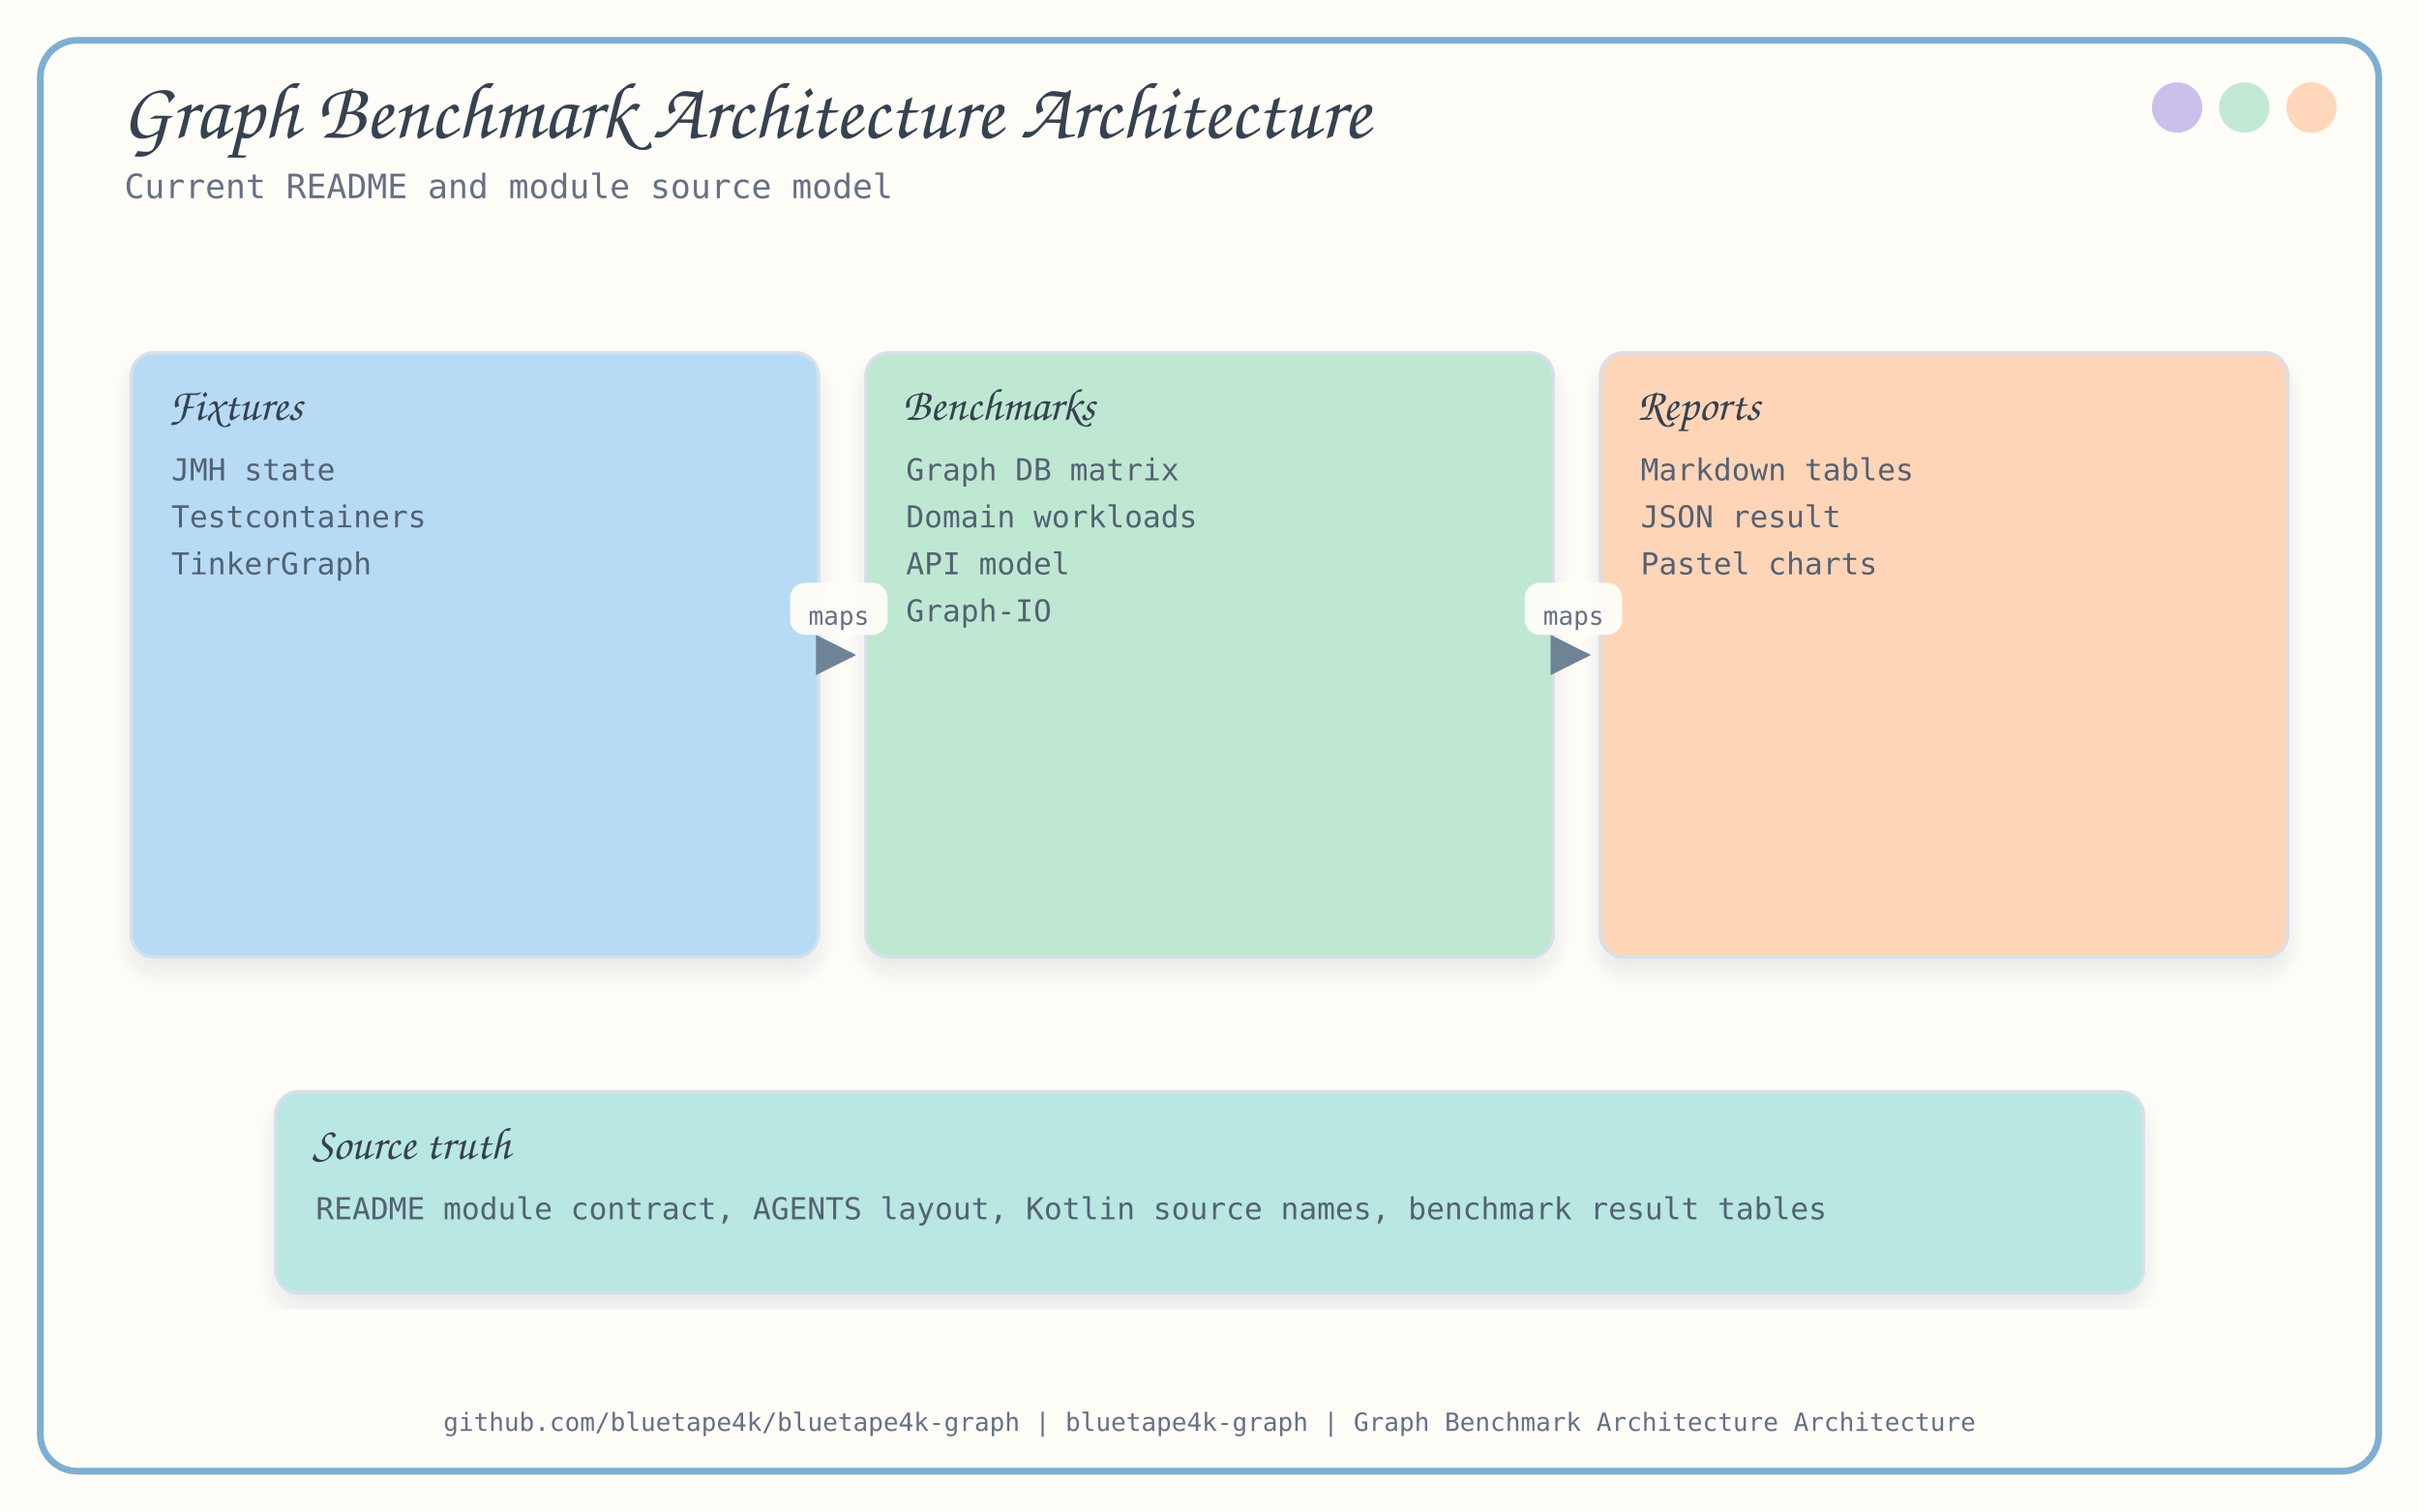
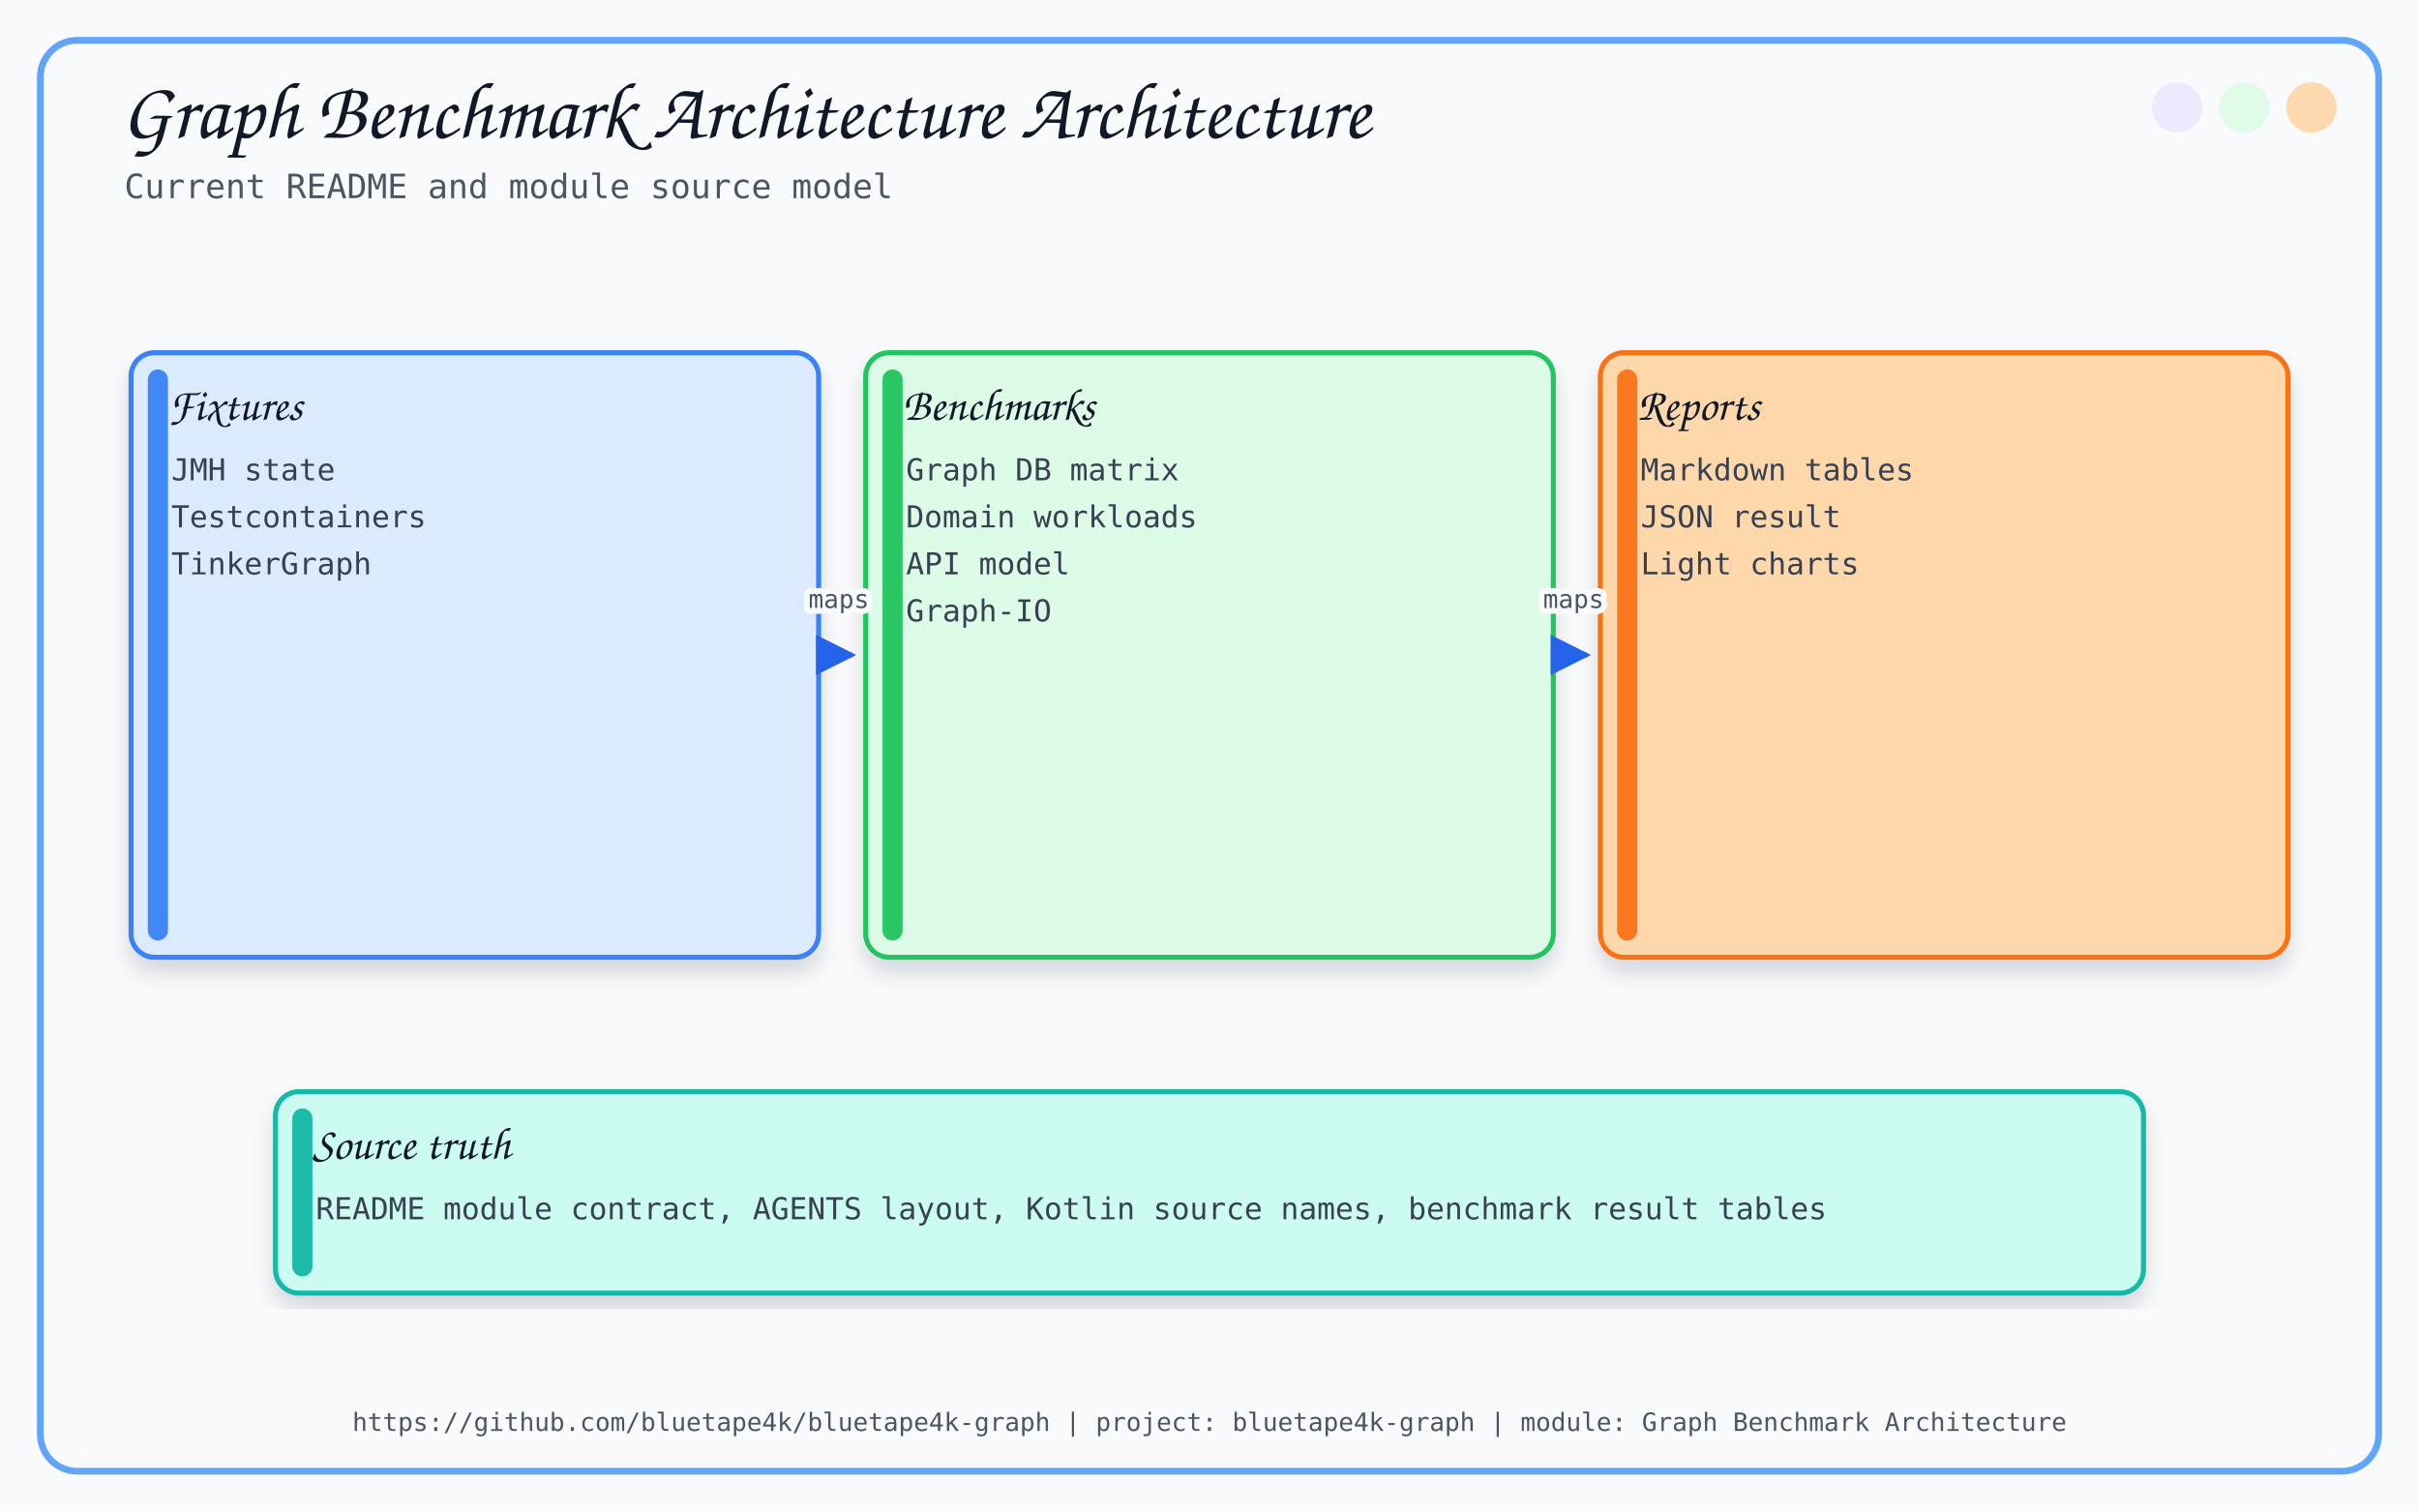
<svg xmlns="http://www.w3.org/2000/svg" width="1440" height="900" viewBox="0 0 1440 900">
  <defs>
    <filter id="softShadow" x="-8%" y="-8%" width="116%" height="116%">
-       <feDropShadow dx="0" dy="8" stdDeviation="6" flood-color="#26384A" flood-opacity="0.10" />
+       <feDropShadow dx="0" dy="8" stdDeviation="6" flood-color="#0F172A" flood-opacity="0.14" />
    </filter>
    <marker id="arrow" viewBox="0 0 10 10" refX="9" refY="5" markerWidth="8" markerHeight="8" orient="auto-start-reverse">
-       <path d="M 0 0 L 10 5 L 0 10 z" fill="#6F8396" />
+       <path d="M 0 0 L 10 5 L 0 10 z" fill="#2563EB" />
    </marker>
  </defs>
  <style>
-       .title { font-family: 'Architects Daughter', cursive; font-size: 48px; fill: #36424F; }
-       .subtitle { font-family: 'Comic Mono', monospace; font-size: 20px; fill: #667085; }
-       .label { font-family: 'Architects Daughter', cursive; font-size: 27px; fill: #36424F; }
-       .small { font-family: 'Comic Mono', monospace; font-size: 18px; fill: #536273; }
-       .tiny { font-family: 'Comic Mono', monospace; font-size: 15px; fill: #667085; }
-       .card { stroke: #D7E0EA; stroke-width: 2; filter: url(#softShadow); }
-       .line { stroke: #6F8396; stroke-width: 3; fill: none; marker-end: url(#arrow); }
-       .thin { stroke: #A5B5C4; stroke-width: 2; fill: none; marker-end: url(#arrow); }
-       .dash { stroke: #A5B5C4; stroke-width: 2; stroke-dasharray: 8 8; fill: none; marker-end: url(#arrow); }
+       .title { font-family: 'Architects Daughter', cursive; font-size: 48px; fill: #111827; }
+       .subtitle { font-family: 'Comic Mono', monospace; font-size: 20px; fill: #4B5563; }
+       .label { font-family: 'Architects Daughter', cursive; font-size: 27px; fill: #111827; }
+       .small { font-family: 'Comic Mono', monospace; font-size: 18px; fill: #374151; }
+       .tiny { font-family: 'Comic Mono', monospace; font-size: 15px; fill: #4B5563; }
+       .card { filter: url(#softShadow); }
+       .line { stroke: #2563EB; stroke-width: 3; fill: none; marker-end: url(#arrow); }
+       .thin { stroke: #60A5FA; stroke-width: 2; fill: none; marker-end: url(#arrow); }
+       .dash { stroke: #64748B; stroke-width: 2; stroke-dasharray: 8 8; fill: none; marker-end: url(#arrow); }
    </style>
-   <rect x="0" y="0" width="1440" height="900" fill="#FFFDF8" />
-   <rect x="24" y="24" width="1392" height="852" rx="22" fill="none" stroke="#7DAED3" stroke-width="4" />
-   <circle cx="1376" cy="64" r="15" fill="#FFD5B8" opacity="0.95" />
-   <circle cx="1336" cy="64" r="15" fill="#BFE8D2" opacity="0.95" />
-   <circle cx="1296" cy="64" r="15" fill="#CBBCEB" opacity="0.95" />
+   <rect x="0" y="0" width="1440" height="900" fill="#F8FAFC" />
+   <rect x="24" y="24" width="1392" height="852" rx="22" fill="none" stroke="#60A5FA" stroke-width="4" />
+   <circle cx="1376" cy="64" r="15" fill="#FED7AA" opacity="0.95" />
+   <circle cx="1336" cy="64" r="15" fill="#DCFCE7" opacity="0.95" />
+   <circle cx="1296" cy="64" r="15" fill="#EDE9FE" opacity="0.95" />
  <text x="72" y="82" class="title">Graph Benchmark Architecture Architecture</text>
  <text x="74" y="118" class="subtitle">Current README and module source model</text>
-   <text x="720.0" y="852" text-anchor="middle" class="tiny">github.com/bluetape4k/bluetape4k-graph | bluetape4k-graph | Graph Benchmark Architecture Architecture</text>
-   <rect x="78.0" y="210" width="409.333" height="360" rx="14" fill="#B7DBF4" class="card" />
+   <text x="720.0" y="852" text-anchor="middle" class="tiny">https://github.com/bluetape4k/bluetape4k-graph | project: bluetape4k-graph | module: Graph Benchmark Architecture</text>
+   <rect x="78.0" y="210" width="409.333" height="360" rx="14" fill="#DBEAFE" stroke="#3B82F6" stroke-width="3" class="card" />
+   <rect x="88.0" y="220" width="12" height="340" rx="6" fill="#3B82F6" opacity="0.95" />
  <text x="100.0" y="250" class="label">Fixtures</text>
  <text x="102.0" y="286" class="small">JMH state</text>
  <text x="102.0" y="314" class="small">Testcontainers</text>
  <text x="102.0" y="342" class="small">TinkerGraph</text>
-   <rect x="515.333" y="210" width="409.333" height="360" rx="14" fill="#BFE8D2" class="card" />
+   <rect x="515.333" y="210" width="409.333" height="360" rx="14" fill="#DCFCE7" stroke="#22C55E" stroke-width="3" class="card" />
+   <rect x="525.333" y="220" width="12" height="340" rx="6" fill="#22C55E" opacity="0.95" />
  <text x="537.333" y="250" class="label">Benchmarks</text>
  <text x="539.333" y="286" class="small">Graph DB matrix</text>
  <text x="539.333" y="314" class="small">Domain workloads</text>
  <text x="539.333" y="342" class="small">API model</text>
  <text x="539.333" y="370" class="small">Graph-IO</text>
  <path d="M 491.333 390 C 499.333 390, 499.333 390, 507.333 390" class="line" />
-   <rect x="470.333" y="347.0" width="58" height="31" rx="9" fill="#FFFDF8" opacity="0.94" />
-   <text x="499.333" y="372.0" text-anchor="middle" class="tiny">maps</text>
-   <rect x="952.667" y="210" width="409.333" height="360" rx="14" fill="#FFD5B8" class="card" />
+   <text x="499.333" y="362.0" text-anchor="middle" class="tiny" stroke="#F8FAFC" stroke-width="7" stroke-linejoin="round">maps</text>
+   <text x="499.333" y="362.0" text-anchor="middle" class="tiny">maps</text>
+   <rect x="952.667" y="210" width="409.333" height="360" rx="14" fill="#FED7AA" stroke="#F97316" stroke-width="3" class="card" />
+   <rect x="962.667" y="220" width="12" height="340" rx="6" fill="#F97316" opacity="0.95" />
  <text x="974.667" y="250" class="label">Reports</text>
  <text x="976.667" y="286" class="small">Markdown tables</text>
  <text x="976.667" y="314" class="small">JSON result</text>
-   <text x="976.667" y="342" class="small">Pastel charts</text>
+   <text x="976.667" y="342" class="small">Light charts</text>
  <path d="M 928.667 390 C 936.667 390, 936.667 390, 944.667 390" class="line" />
-   <rect x="907.667" y="347.0" width="58" height="31" rx="9" fill="#FFFDF8" opacity="0.94" />
-   <text x="936.667" y="372.0" text-anchor="middle" class="tiny">maps</text>
-   <rect x="164" y="650" width="1112" height="120" rx="14" fill="#B9E7E2" class="card" />
+   <text x="936.667" y="362.0" text-anchor="middle" class="tiny" stroke="#F8FAFC" stroke-width="7" stroke-linejoin="round">maps</text>
+   <text x="936.667" y="362.0" text-anchor="middle" class="tiny">maps</text>
+   <rect x="164" y="650" width="1112" height="120" rx="14" fill="#CCFBF1" stroke="#14B8A6" stroke-width="3" class="card" />
+   <rect x="174" y="660" width="12" height="100" rx="6" fill="#14B8A6" opacity="0.95" />
  <text x="186" y="690" class="label">Source truth</text>
  <text x="188" y="726" class="small">README module contract, AGENTS layout, Kotlin source names, benchmark result tables</text>
</svg>
